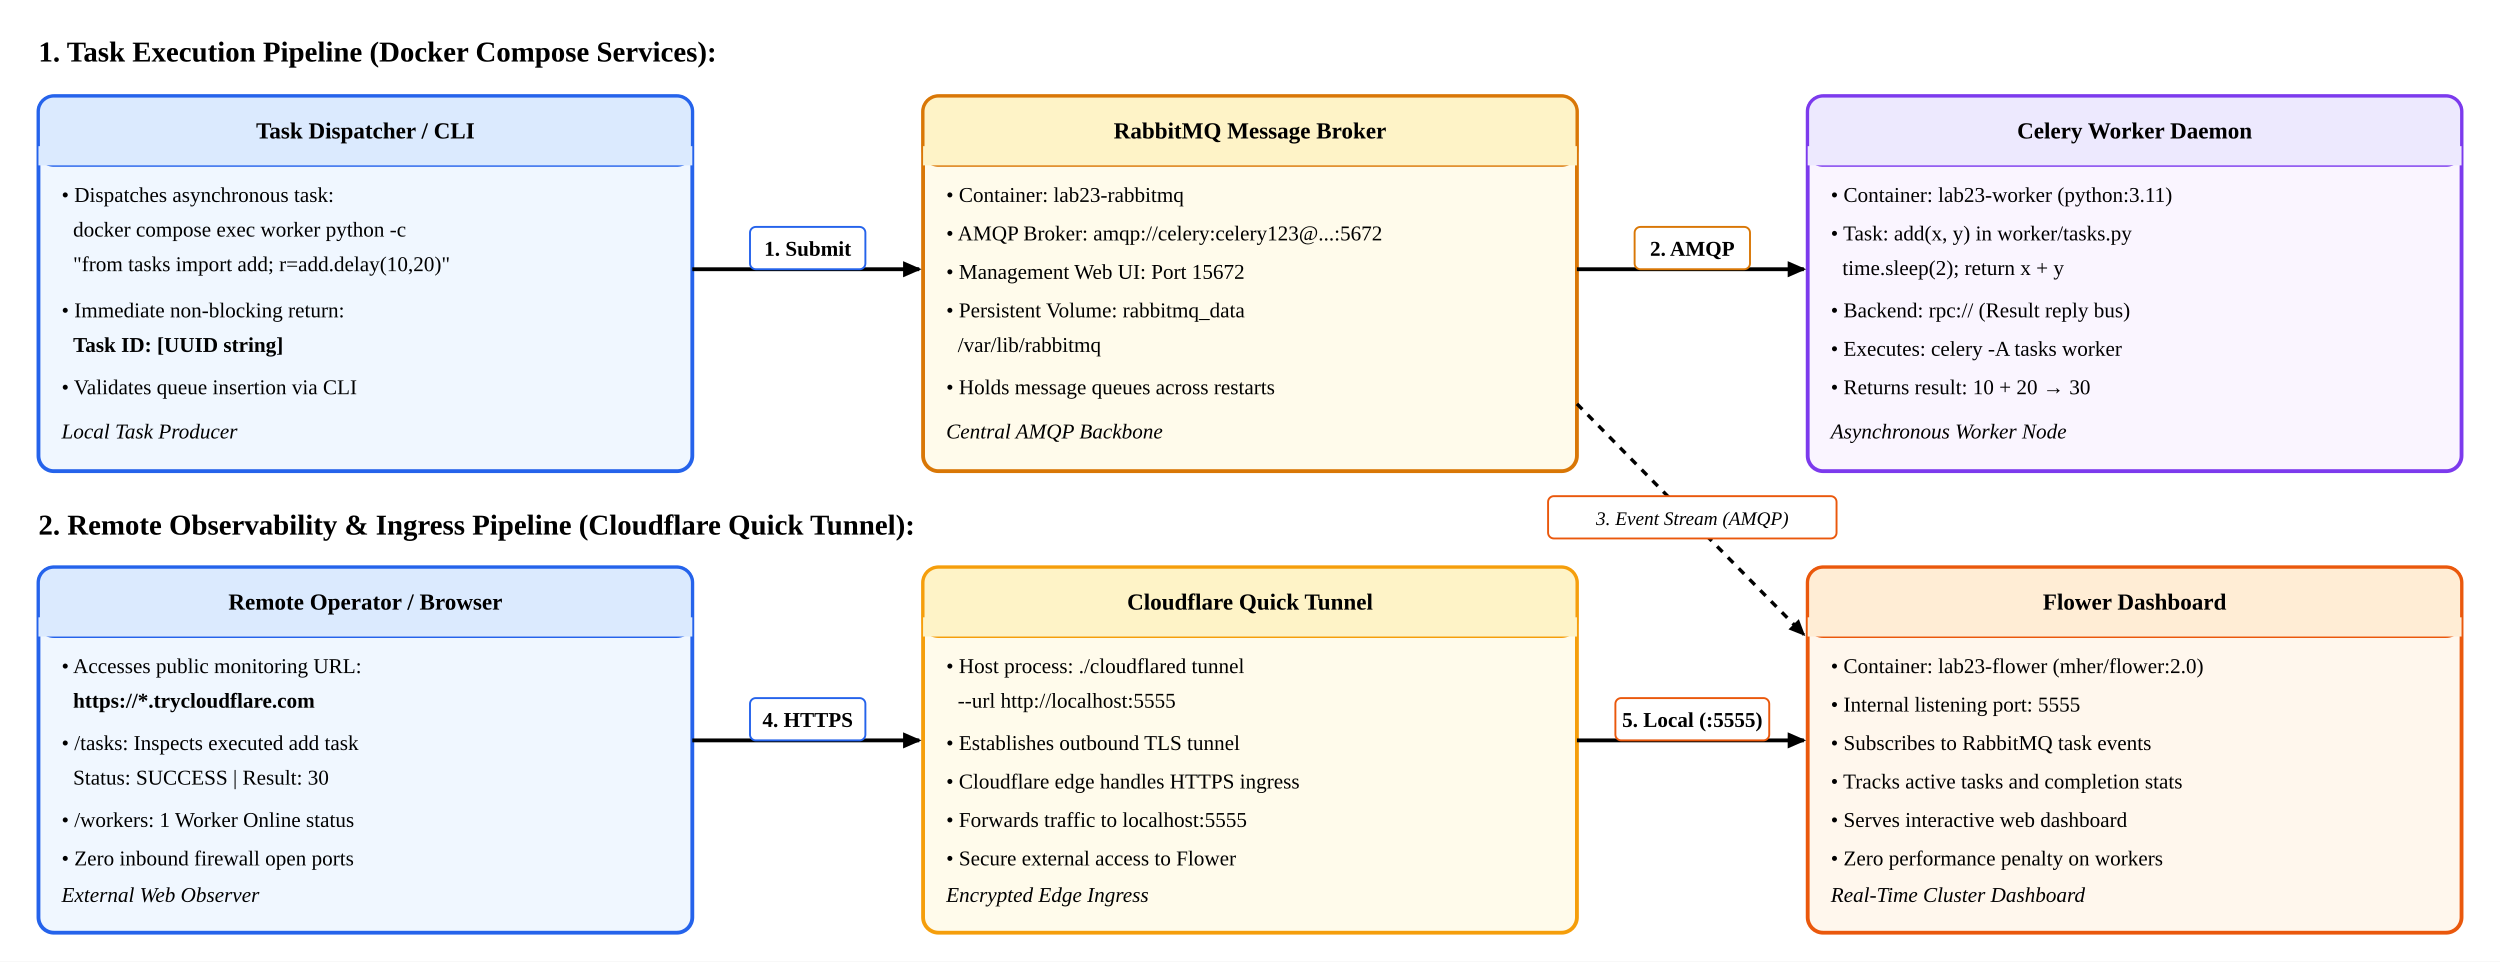
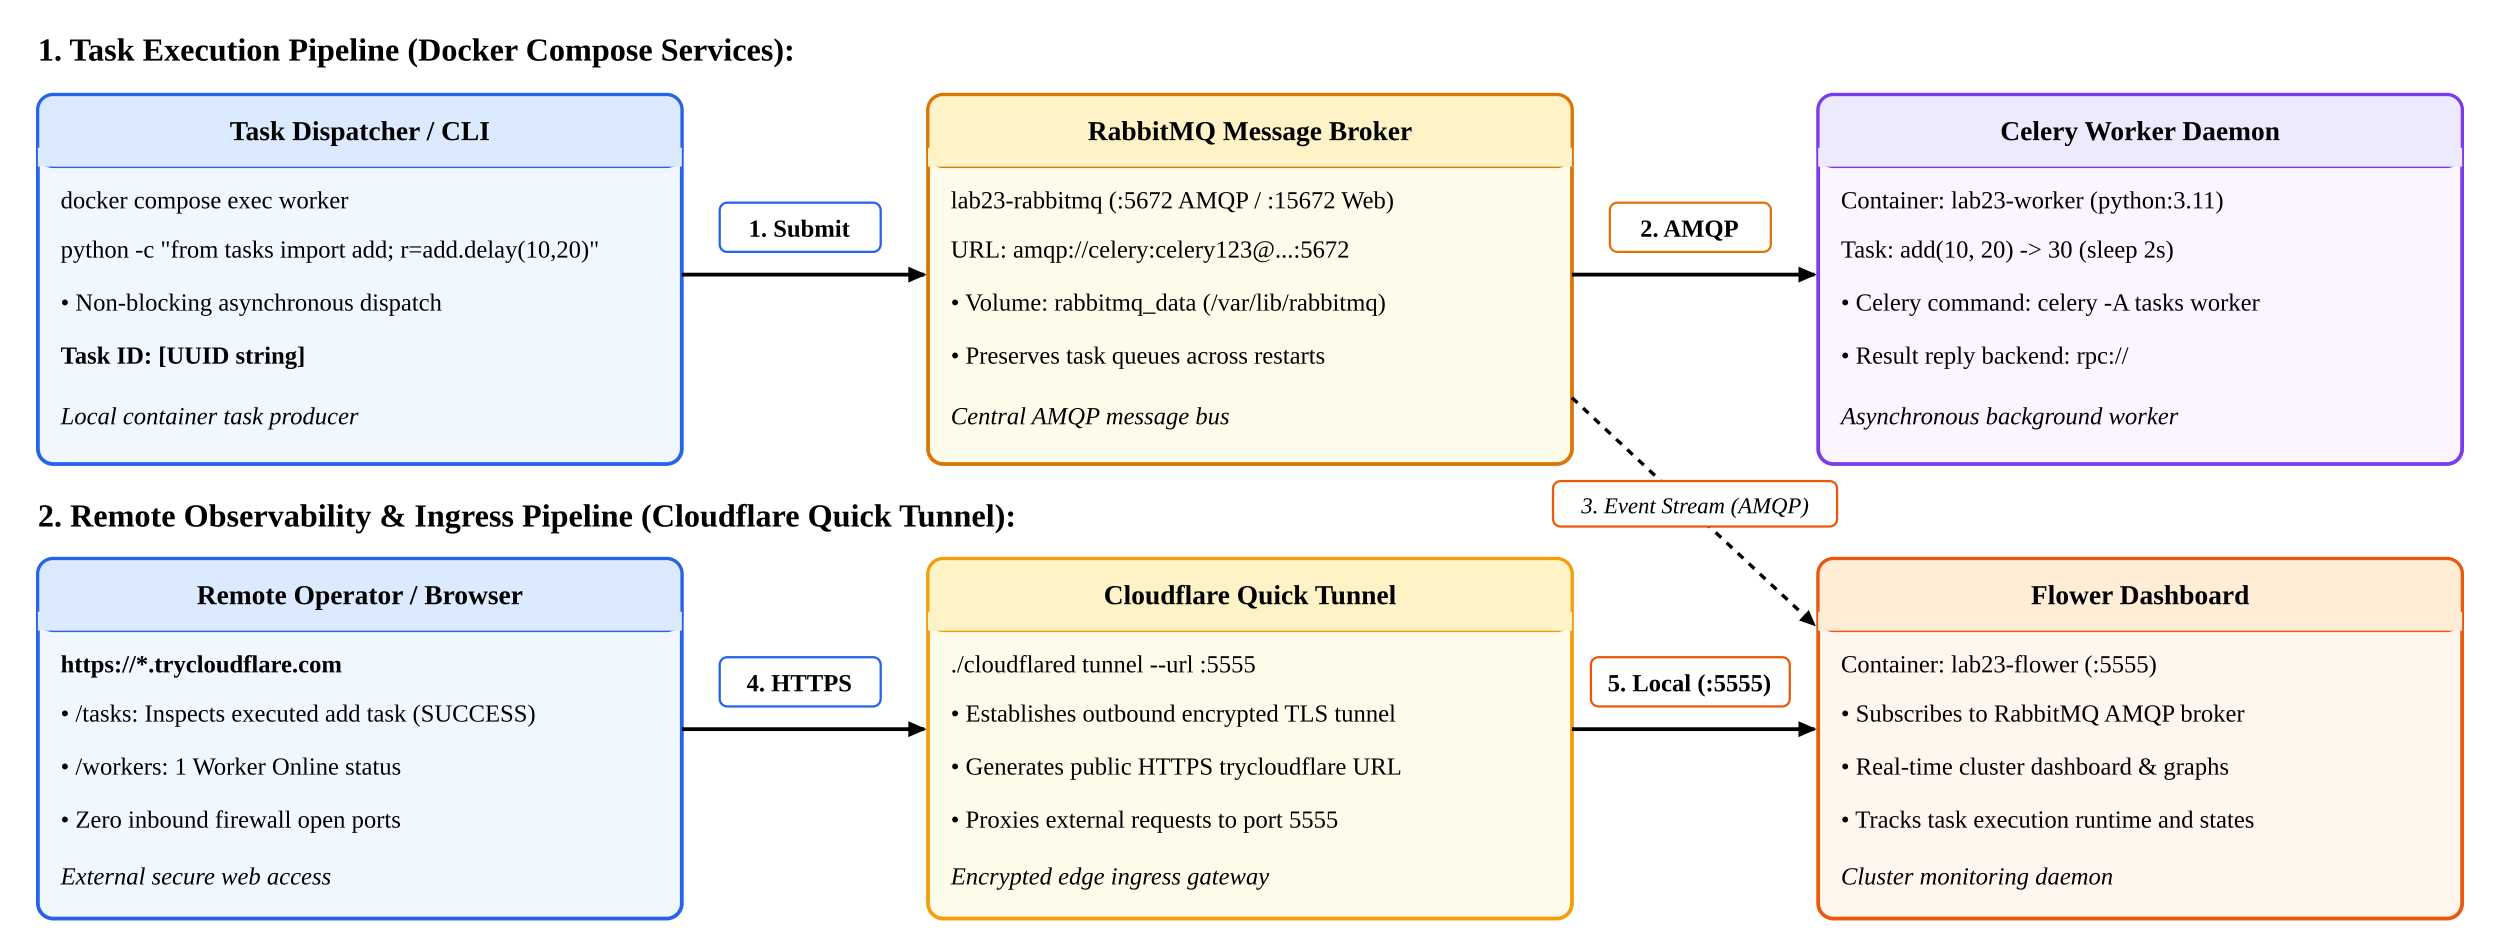
- <svg xmlns="http://www.w3.org/2000/svg" viewBox="0 0 1300 500" width="1300" height="500">
+ <svg xmlns="http://www.w3.org/2000/svg" viewBox="0 0 1320 500" width="1320" height="500">
  <defs>
    <style>
      text {
        font-family: "Times New Roman", Times, "Liberation Serif", serif;
        fill: #000000;
      }
      .title-text {
-         font-size: 15px;
+         font-size: 17px;
        font-weight: bold;
        fill: #000000;
      }
      .subtitle-text {
-         font-size: 11px;
+         font-size: 13px;
        font-style: italic;
        fill: #000000;
      }
      .section-heading {
-         font-size: 12px;
+         font-size: 14.5px;
        font-weight: bold;
        fill: #000000;
      }
      .code-font {
        font-family: "Times New Roman", Times, "Liberation Serif", serif;
-         font-size: 11px;
+         font-size: 13px;
        fill: #000000;
      }
      .body-text {
-         font-size: 11px;
+         font-size: 13px;
        fill: #000000;
      }
      .arrow-label {
-         font-size: 11px;
+         font-size: 13px;
        font-weight: bold;
        fill: #000000;
      }
      .arrow-sub {
-         font-size: 10px;
+         font-size: 12px;
        font-style: italic;
        fill: #000000;
      }
      .flow-step-title {
-         font-size: 12px;
+         font-size: 13.5px;
        font-weight: bold;
        fill: #000000;
      }
      .flow-step-sub {
-         font-size: 11px;
+         font-size: 12px;
        font-style: italic;
        fill: #000000;
      }
    </style>
    <marker id="arr-black" viewBox="0 0 10 10" refX="7" refY="5" markerWidth="6" markerHeight="6" orient="auto-start-reverse">
      <path d="M 0 1.5 L 8 5 L 0 8.5 z" fill="#000000" />
    </marker>
  </defs>
  <rect width="100%" height="100%" fill="#ffffff" />
  <text x="20" y="32" class="title-text">1. Task Execution Pipeline (Docker Compose Services):</text>
  <g transform="translate(20, 50)">
    <rect width="340" height="195" rx="8" fill="#f0f7ff" stroke="#2563eb" stroke-width="2" />
-     <rect width="340" height="36" rx="8" fill="#dbeafe" stroke="#2563eb" stroke-width="1.5" />
-     <rect y="26" width="340" height="10" fill="#dbeafe" />
-     <text x="170" y="22" text-anchor="middle" class="section-heading">Task Dispatcher / CLI</text>
-     <text x="12" y="55" class="body-text">• Dispatches asynchronous task:</text>
-     <text x="18" y="73" class="code-font">docker compose exec worker python -c</text>
-     <text x="18" y="91" class="code-font">"from tasks import add; r=add.delay(10,20)"</text>
-     <text x="12" y="115" class="body-text">• Immediate non-blocking return:</text>
-     <text x="18" y="133" class="code-font" font-weight="bold">Task ID: [UUID string]</text>
-     <text x="12" y="155" class="body-text">• Validates queue insertion via CLI</text>
-     <text x="12" y="178" class="subtitle-text">Local Task Producer</text>
+     <rect width="340" height="38" rx="8" fill="#dbeafe" stroke="#2563eb" stroke-width="1.5" />
+     <rect y="28" width="340" height="10" fill="#dbeafe" />
+     <text x="170" y="24" text-anchor="middle" class="section-heading">Task Dispatcher / CLI</text>
+     <text x="12" y="60" class="code-font">docker compose exec worker</text>
+     <text x="12" y="86" class="code-font">python -c "from tasks import add; r=add.delay(10,20)"</text>
+     <text x="12" y="114" class="body-text">• Non-blocking asynchronous dispatch</text>
+     <text x="12" y="142" class="code-font" font-weight="bold">Task ID: [UUID string]</text>
+     <text x="12" y="174" class="subtitle-text">Local container task producer</text>
  </g>
-   <g transform="translate(480, 50)">
+   <g transform="translate(490, 50)">
    <rect width="340" height="195" rx="8" fill="#fffbeb" stroke="#d97706" stroke-width="2" />
-     <rect width="340" height="36" rx="8" fill="#fef3c7" stroke="#d97706" stroke-width="1.5" />
-     <rect y="26" width="340" height="10" fill="#fef3c7" />
-     <text x="170" y="22" text-anchor="middle" class="section-heading">RabbitMQ Message Broker</text>
-     <text x="12" y="55" class="body-text">• Container: lab23-rabbitmq</text>
-     <text x="12" y="75" class="body-text">• AMQP Broker: amqp://celery:celery123@...:5672</text>
-     <text x="12" y="95" class="body-text">• Management Web UI: Port 15672</text>
-     <text x="12" y="115" class="body-text">• Persistent Volume: rabbitmq_data</text>
-     <text x="18" y="133" class="code-font">/var/lib/rabbitmq</text>
-     <text x="12" y="155" class="body-text">• Holds message queues across restarts</text>
-     <text x="12" y="178" class="subtitle-text">Central AMQP Backbone</text>
+     <rect width="340" height="38" rx="8" fill="#fef3c7" stroke="#d97706" stroke-width="1.5" />
+     <rect y="28" width="340" height="10" fill="#fef3c7" />
+     <text x="170" y="24" text-anchor="middle" class="section-heading">RabbitMQ Message Broker</text>
+     <text x="12" y="60" class="code-font">lab23-rabbitmq (:5672 AMQP / :15672 Web)</text>
+     <text x="12" y="86" class="code-font">URL: amqp://celery:celery123@...:5672</text>
+     <text x="12" y="114" class="body-text">• Volume: rabbitmq_data (/var/lib/rabbitmq)</text>
+     <text x="12" y="142" class="body-text">• Preserves task queues across restarts</text>
+     <text x="12" y="174" class="subtitle-text">Central AMQP message bus</text>
  </g>
-   <g transform="translate(940, 50)">
+   <g transform="translate(960, 50)">
    <rect width="340" height="195" rx="8" fill="#faf5ff" stroke="#7c3aed" stroke-width="2" />
-     <rect width="340" height="36" rx="8" fill="#ede9fe" stroke="#7c3aed" stroke-width="1.5" />
-     <rect y="26" width="340" height="10" fill="#ede9fe" />
-     <text x="170" y="22" text-anchor="middle" class="section-heading">Celery Worker Daemon</text>
-     <text x="12" y="55" class="body-text">• Container: lab23-worker (python:3.11)</text>
-     <text x="12" y="75" class="body-text">• Task: add(x, y) in worker/tasks.py</text>
-     <text x="18" y="93" class="code-font">time.sleep(2); return x + y</text>
-     <text x="12" y="115" class="body-text">• Backend: rpc:// (Result reply bus)</text>
-     <text x="12" y="135" class="body-text">• Executes: celery -A tasks worker</text>
-     <text x="12" y="155" class="body-text">• Returns result: 10 + 20 → 30</text>
-     <text x="12" y="178" class="subtitle-text">Asynchronous Worker Node</text>
+     <rect width="340" height="38" rx="8" fill="#ede9fe" stroke="#7c3aed" stroke-width="1.5" />
+     <rect y="28" width="340" height="10" fill="#ede9fe" />
+     <text x="170" y="24" text-anchor="middle" class="section-heading">Celery Worker Daemon</text>
+     <text x="12" y="60" class="code-font">Container: lab23-worker (python:3.11)</text>
+     <text x="12" y="86" class="code-font">Task: add(10, 20) -&gt; 30 (sleep 2s)</text>
+     <text x="12" y="114" class="body-text">• Celery command: celery -A tasks worker</text>
+     <text x="12" y="142" class="body-text">• Result reply backend: rpc://</text>
+     <text x="12" y="174" class="subtitle-text">Asynchronous background worker</text>
  </g>
-   <line x1="360" y1="140" x2="478" y2="140" stroke="#000000" stroke-width="2" marker-end="url(#arr-black)" />
-   <rect x="390" y="118" width="60" height="22" rx="3" fill="#ffffff" stroke="#2563eb" stroke-width="1" />
-   <text x="420" y="133" text-anchor="middle" class="arrow-label">1. Submit</text>
-   <line x1="820" y1="140" x2="938" y2="140" stroke="#000000" stroke-width="2" marker-end="url(#arr-black)" />
-   <rect x="850" y="118" width="60" height="22" rx="3" fill="#ffffff" stroke="#d97706" stroke-width="1" />
-   <text x="880" y="133" text-anchor="middle" class="arrow-label">2. AMQP</text>
+   <rect x="380" y="107" width="85" height="26" rx="4" fill="#ffffff" stroke="#2563eb" stroke-width="1.2" />
+   <text x="422" y="125" text-anchor="middle" class="arrow-label">1. Submit</text>
+   <line x1="360" y1="145" x2="488" y2="145" stroke="#000000" stroke-width="2" marker-end="url(#arr-black)" />
+   <rect x="850" y="107" width="85" height="26" rx="4" fill="#ffffff" stroke="#d97706" stroke-width="1.2" />
+   <text x="892" y="125" text-anchor="middle" class="arrow-label">2. AMQP</text>
+   <line x1="830" y1="145" x2="958" y2="145" stroke="#000000" stroke-width="2" marker-end="url(#arr-black)" />
  <text x="20" y="278" class="title-text">2. Remote Observability &amp; Ingress Pipeline (Cloudflare Quick Tunnel):</text>
  <g transform="translate(20, 295)">
    <rect width="340" height="190" rx="8" fill="#f0f7ff" stroke="#2563eb" stroke-width="2" />
-     <rect width="340" height="36" rx="8" fill="#dbeafe" stroke="#2563eb" stroke-width="1.5" />
-     <rect y="26" width="340" height="10" fill="#dbeafe" />
-     <text x="170" y="22" text-anchor="middle" class="section-heading">Remote Operator / Browser</text>
-     <text x="12" y="55" class="body-text">• Accesses public monitoring URL:</text>
-     <text x="18" y="73" class="code-font" font-weight="bold">https://*.trycloudflare.com</text>
-     <text x="12" y="95" class="body-text">• /tasks: Inspects executed add task</text>
-     <text x="18" y="113" class="code-font">Status: SUCCESS | Result: 30</text>
-     <text x="12" y="135" class="body-text">• /workers: 1 Worker Online status</text>
-     <text x="12" y="155" class="body-text">• Zero inbound firewall open ports</text>
-     <text x="12" y="174" class="subtitle-text">External Web Observer</text>
+     <rect width="340" height="38" rx="8" fill="#dbeafe" stroke="#2563eb" stroke-width="1.5" />
+     <rect y="28" width="340" height="10" fill="#dbeafe" />
+     <text x="170" y="24" text-anchor="middle" class="section-heading">Remote Operator / Browser</text>
+     <text x="12" y="60" class="code-font" font-weight="bold">https://*.trycloudflare.com</text>
+     <text x="12" y="86" class="body-text">• /tasks: Inspects executed add task (SUCCESS)</text>
+     <text x="12" y="114" class="body-text">• /workers: 1 Worker Online status</text>
+     <text x="12" y="142" class="body-text">• Zero inbound firewall open ports</text>
+     <text x="12" y="172" class="subtitle-text">External secure web access</text>
  </g>
-   <g transform="translate(480, 295)">
+   <g transform="translate(490, 295)">
    <rect width="340" height="190" rx="8" fill="#fffbeb" stroke="#f59e0b" stroke-width="2" />
-     <rect width="340" height="36" rx="8" fill="#fef3c7" stroke="#f59e0b" stroke-width="1.5" />
-     <rect y="26" width="340" height="10" fill="#fef3c7" />
-     <text x="170" y="22" text-anchor="middle" class="section-heading">Cloudflare Quick Tunnel</text>
-     <text x="12" y="55" class="body-text">• Host process: ./cloudflared tunnel</text>
-     <text x="18" y="73" class="code-font">--url http://localhost:5555</text>
-     <text x="12" y="95" class="body-text">• Establishes outbound TLS tunnel</text>
-     <text x="12" y="115" class="body-text">• Cloudflare edge handles HTTPS ingress</text>
-     <text x="12" y="135" class="body-text">• Forwards traffic to localhost:5555</text>
-     <text x="12" y="155" class="body-text">• Secure external access to Flower</text>
-     <text x="12" y="174" class="subtitle-text">Encrypted Edge Ingress</text>
+     <rect width="340" height="38" rx="8" fill="#fef3c7" stroke="#f59e0b" stroke-width="1.5" />
+     <rect y="28" width="340" height="10" fill="#fef3c7" />
+     <text x="170" y="24" text-anchor="middle" class="section-heading">Cloudflare Quick Tunnel</text>
+     <text x="12" y="60" class="code-font">./cloudflared tunnel --url :5555</text>
+     <text x="12" y="86" class="body-text">• Establishes outbound encrypted TLS tunnel</text>
+     <text x="12" y="114" class="body-text">• Generates public HTTPS trycloudflare URL</text>
+     <text x="12" y="142" class="body-text">• Proxies external requests to port 5555</text>
+     <text x="12" y="172" class="subtitle-text">Encrypted edge ingress gateway</text>
  </g>
-   <g transform="translate(940, 295)">
+   <g transform="translate(960, 295)">
    <rect width="340" height="190" rx="8" fill="#fff7ed" stroke="#ea580c" stroke-width="2" />
-     <rect width="340" height="36" rx="8" fill="#ffedd5" stroke="#ea580c" stroke-width="1.5" />
-     <rect y="26" width="340" height="10" fill="#ffedd5" />
-     <text x="170" y="22" text-anchor="middle" class="section-heading">Flower Dashboard</text>
-     <text x="12" y="55" class="body-text">• Container: lab23-flower (mher/flower:2.0)</text>
-     <text x="12" y="75" class="body-text">• Internal listening port: 5555</text>
-     <text x="12" y="95" class="body-text">• Subscribes to RabbitMQ task events</text>
-     <text x="12" y="115" class="body-text">• Tracks active tasks and completion stats</text>
-     <text x="12" y="135" class="body-text">• Serves interactive web dashboard</text>
-     <text x="12" y="155" class="body-text">• Zero performance penalty on workers</text>
-     <text x="12" y="174" class="subtitle-text">Real-Time Cluster Dashboard</text>
+     <rect width="340" height="38" rx="8" fill="#ffedd5" stroke="#ea580c" stroke-width="1.5" />
+     <rect y="28" width="340" height="10" fill="#ffedd5" />
+     <text x="170" y="24" text-anchor="middle" class="section-heading">Flower Dashboard</text>
+     <text x="12" y="60" class="code-font">Container: lab23-flower (:5555)</text>
+     <text x="12" y="86" class="body-text">• Subscribes to RabbitMQ AMQP broker</text>
+     <text x="12" y="114" class="body-text">• Real-time cluster dashboard &amp; graphs</text>
+     <text x="12" y="142" class="body-text">• Tracks task execution runtime and states</text>
+     <text x="12" y="172" class="subtitle-text">Cluster monitoring daemon</text>
  </g>
-   <line x1="360" y1="385" x2="478" y2="385" stroke="#000000" stroke-width="2" marker-end="url(#arr-black)" />
-   <rect x="390" y="363" width="60" height="22" rx="3" fill="#ffffff" stroke="#2563eb" stroke-width="1" />
-   <text x="420" y="378" text-anchor="middle" class="arrow-label">4. HTTPS</text>
-   <line x1="820" y1="385" x2="938" y2="385" stroke="#000000" stroke-width="2" marker-end="url(#arr-black)" />
-   <rect x="840" y="363" width="80" height="22" rx="3" fill="#ffffff" stroke="#ea580c" stroke-width="1" />
-   <text x="880" y="378" text-anchor="middle" class="arrow-label">5. Local (:5555)</text>
-   <line x1="820" y1="210" x2="938" y2="330" stroke="#000000" stroke-width="1.8" stroke-dasharray="4,4" marker-end="url(#arr-black)" />
-   <rect x="805" y="258" width="150" height="22" rx="3" fill="#ffffff" stroke="#ea580c" stroke-width="1" />
-   <text x="880" y="273" text-anchor="middle" class="arrow-sub">3. Event Stream (AMQP)</text>
+   <rect x="380" y="347" width="85" height="26" rx="4" fill="#ffffff" stroke="#2563eb" stroke-width="1.2" />
+   <text x="422" y="365" text-anchor="middle" class="arrow-label">4. HTTPS</text>
+   <line x1="360" y1="385" x2="488" y2="385" stroke="#000000" stroke-width="2" marker-end="url(#arr-black)" />
+   <rect x="840" y="347" width="105" height="26" rx="4" fill="#ffffff" stroke="#ea580c" stroke-width="1.2" />
+   <text x="892" y="365" text-anchor="middle" class="arrow-label">5. Local (:5555)</text>
+   <line x1="830" y1="385" x2="958" y2="385" stroke="#000000" stroke-width="2" marker-end="url(#arr-black)" />
+   <line x1="830" y1="210" x2="958" y2="330" stroke="#000000" stroke-width="1.8" stroke-dasharray="4,4" marker-end="url(#arr-black)" />
+   <rect x="820" y="254" width="150" height="24" rx="4" fill="#ffffff" stroke="#ea580c" stroke-width="1.2" />
+   <text x="895" y="271" text-anchor="middle" class="arrow-sub">3. Event Stream (AMQP)</text>
</svg>
